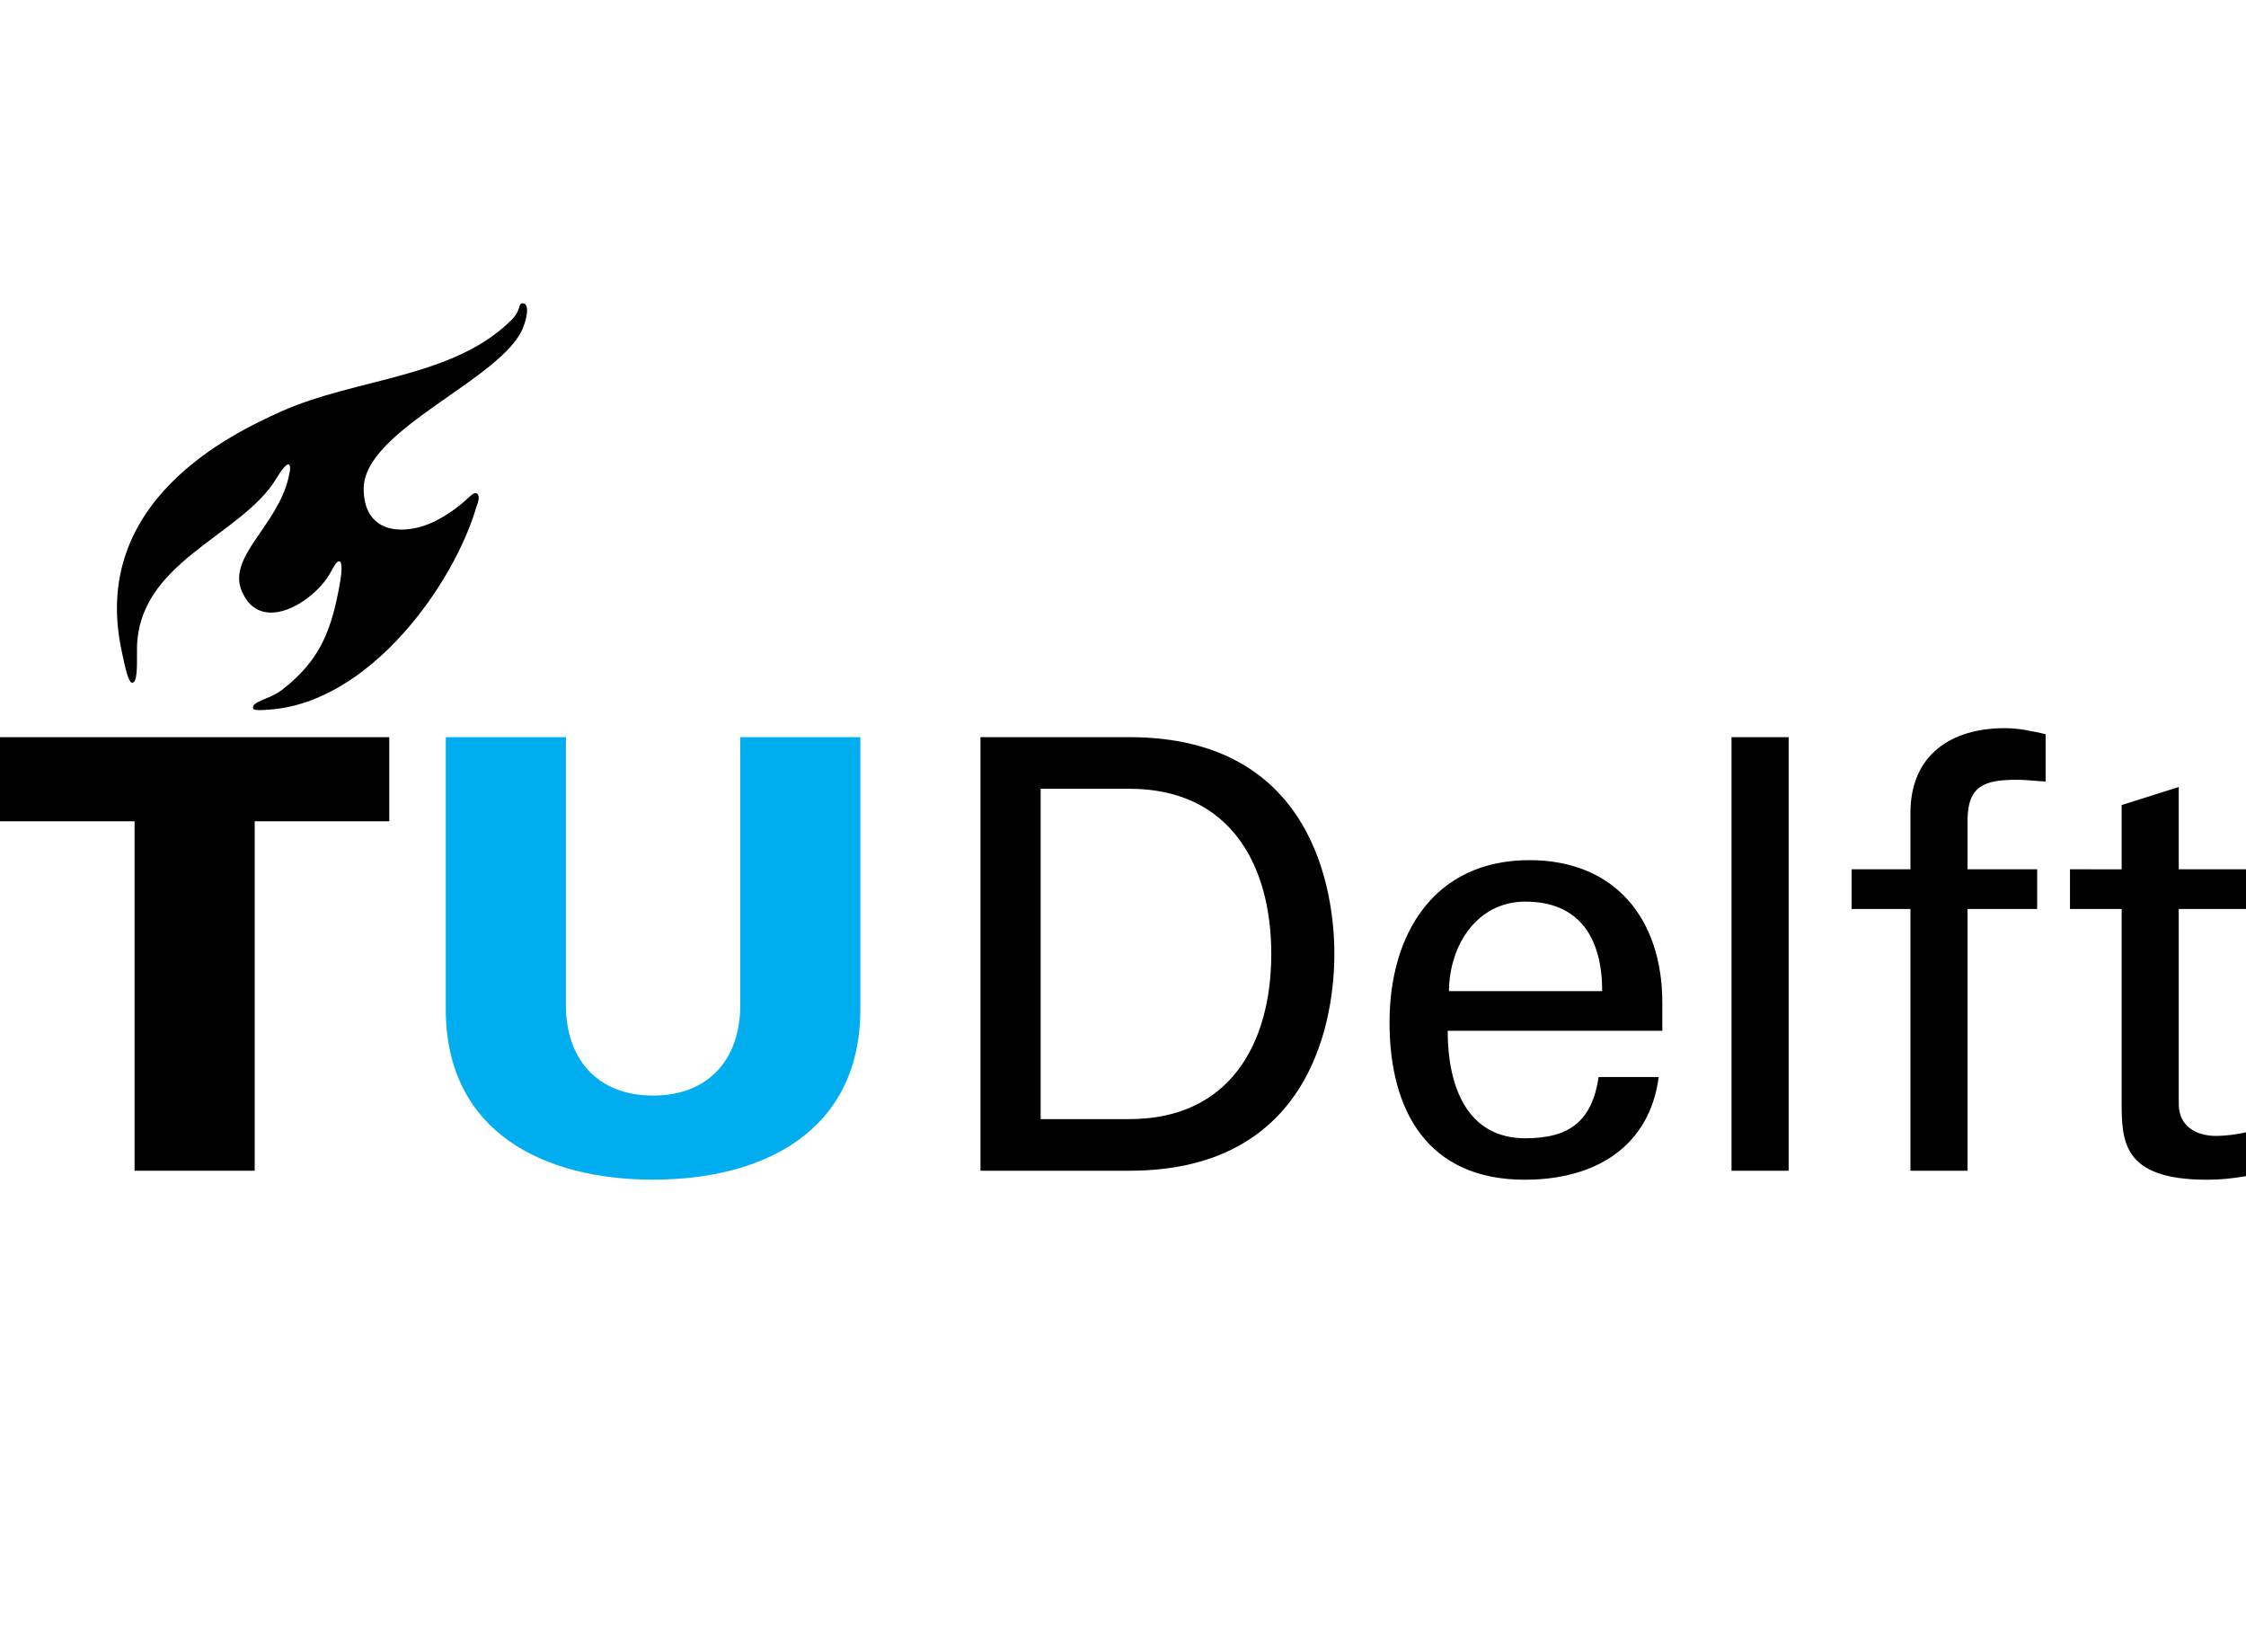
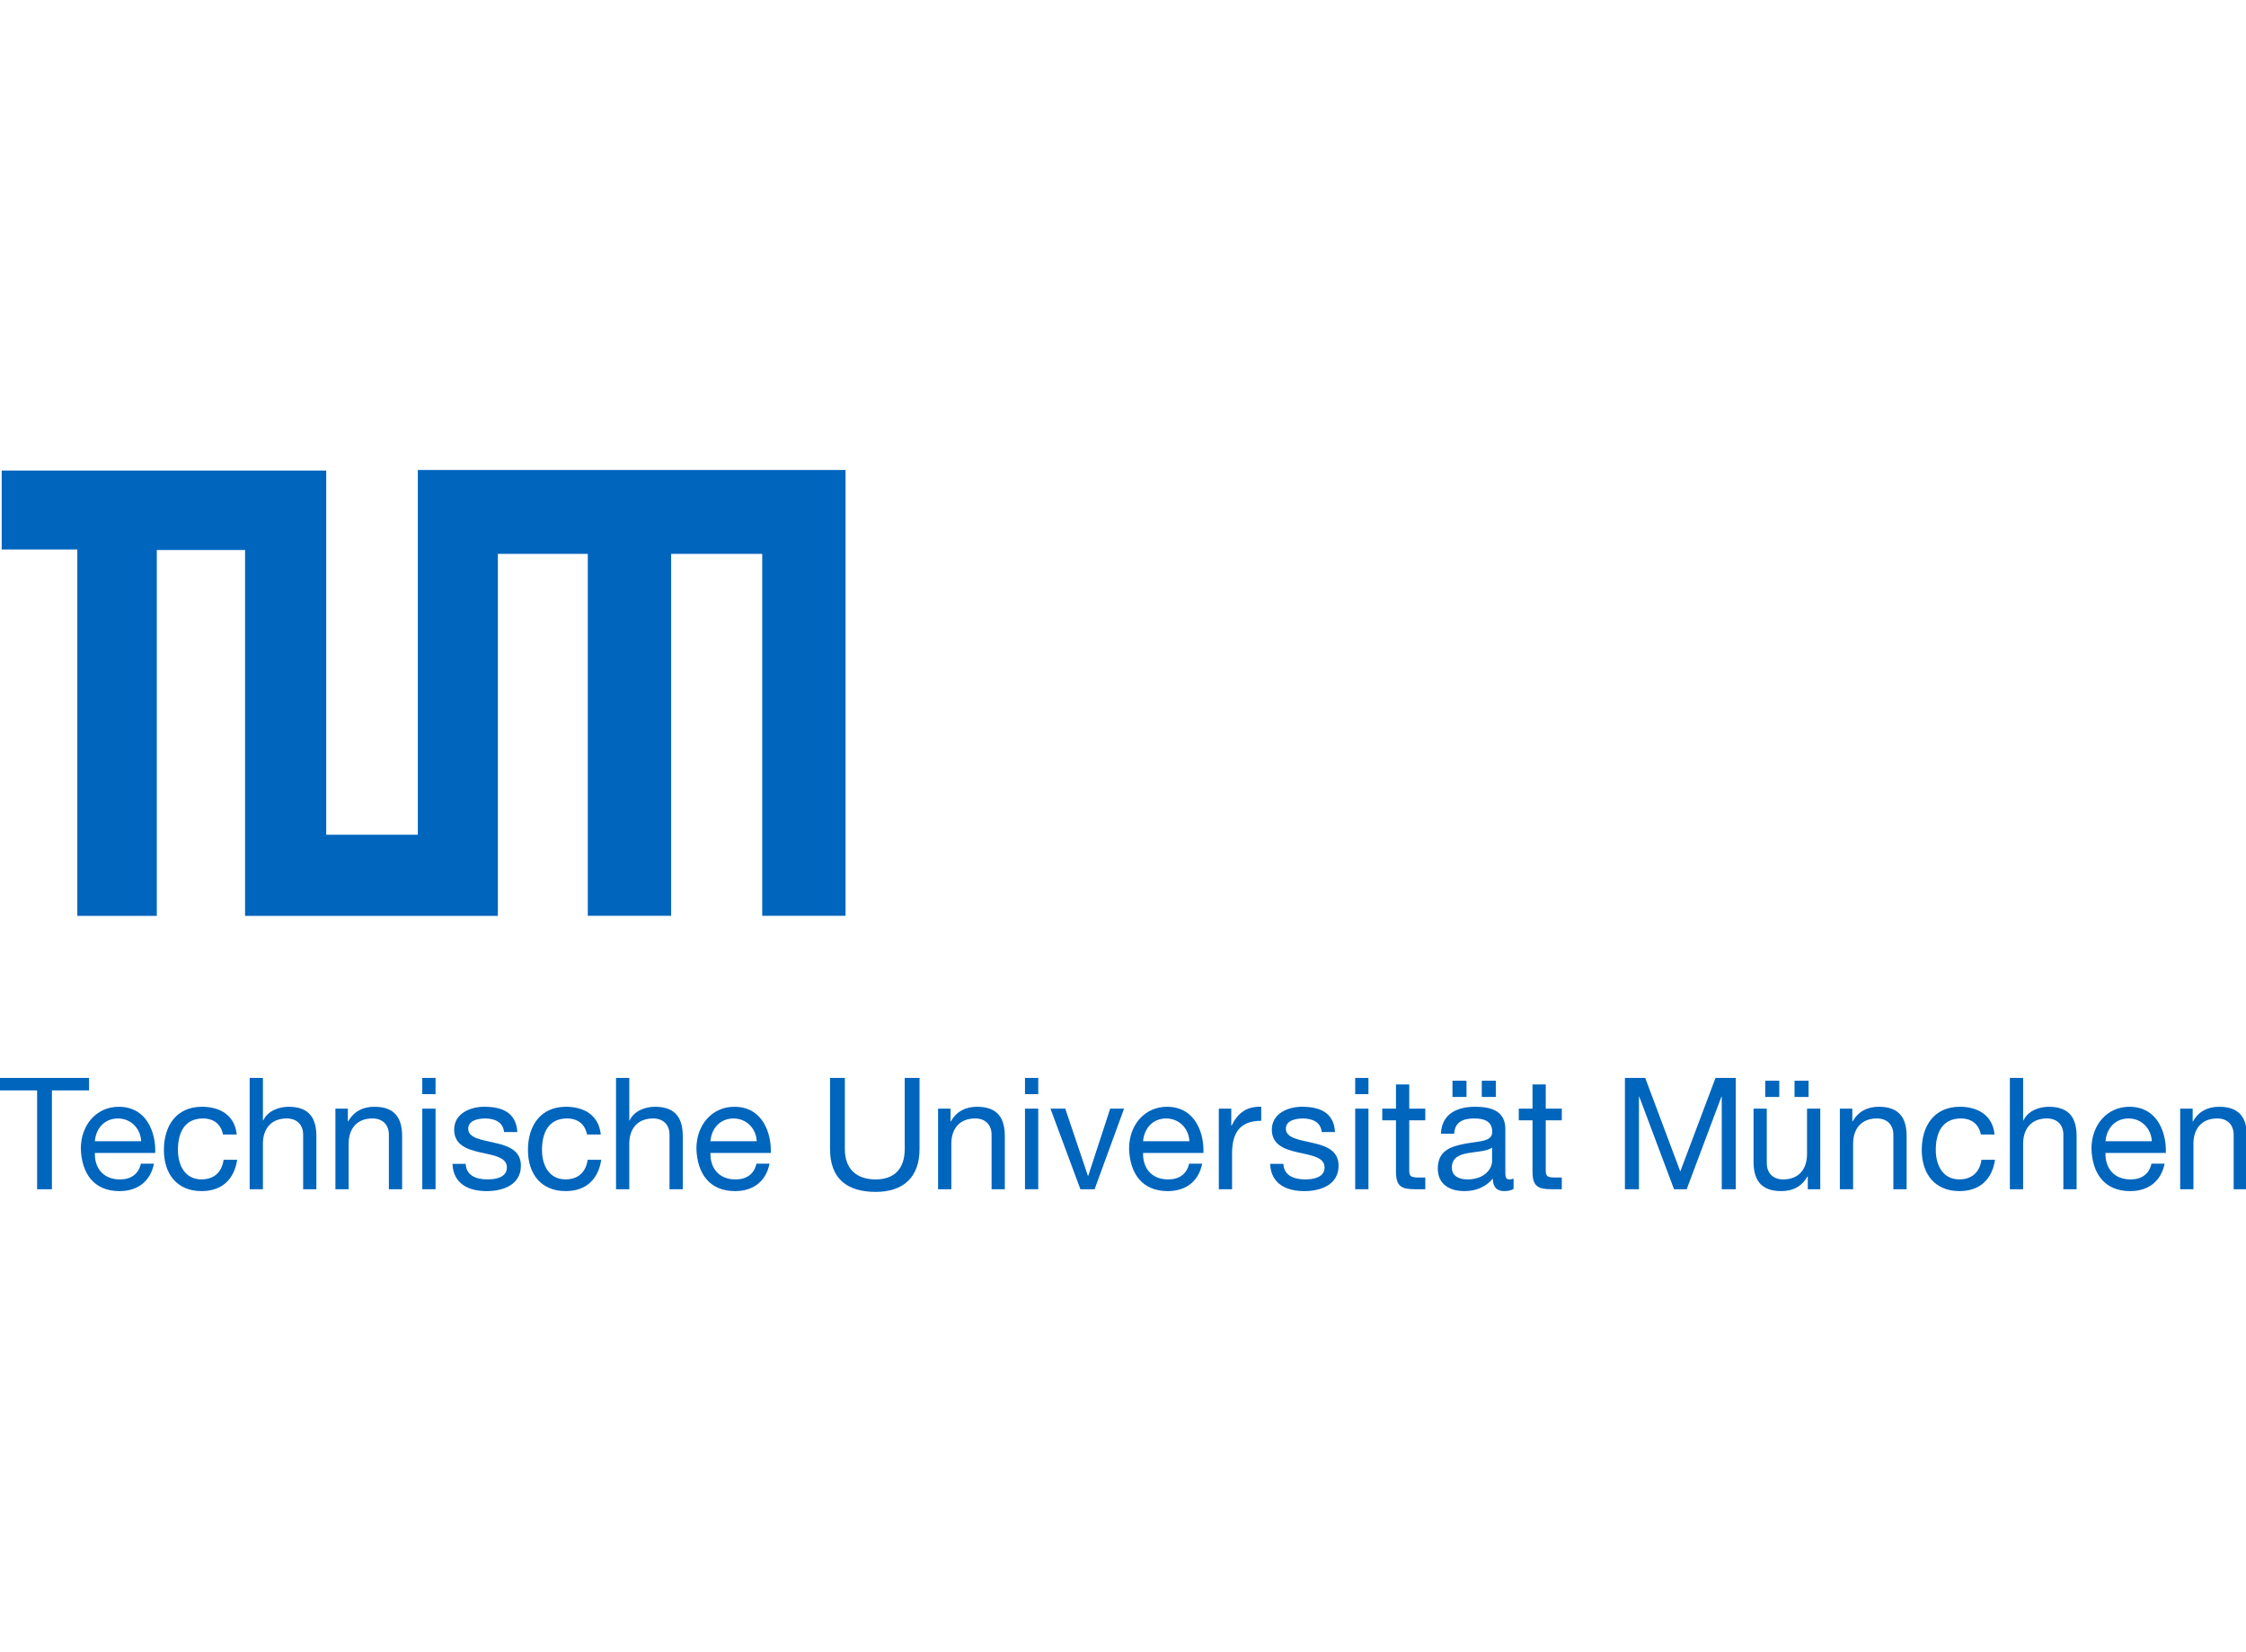
<svg xmlns="http://www.w3.org/2000/svg" width="680" height="500" viewBox="0 0 179.917 132.292" version="1.1" id="svg836">
  <defs id="defs830" />
  <g id="layer1" transform="translate(0,-164.7083)">
-     <g transform="matrix(0.354536,0,0,0.354536,-45.02278,42.10779)" id="layer1-5">
-       <g transform="matrix(1.25,0,0,-1.25,-22.0475,1058.543)" id="g3165">
-         <g transform="matrix(4.096309,0,0,4.096309,237.2776,372.1374)" id="g3315">
-           <path d="m 0,0 c 2.492,0 3.846,1.654 3.846,3.976 v 11.842 h 5.3 V 3.712 C 9.094,-1.618 4.825,-3.71 0,-3.71 c -4.825,0 -9.094,2.092 -9.147,7.422 v 12.106 h 5.301 V 3.976 C -3.846,1.654 -2.492,0 0,0" id="path3317" style="fill:#00aeef;fill-opacity:1;fill-rule:nonzero;stroke:none" />
-         </g>
-         <g transform="matrix(4.096309,0,0,4.096309,381.1399,391.0214)" id="g3319">
-           <path d="M 0,0 C 0.018,2.075 1.274,3.95 3.37,3.95 5.808,3.95 6.761,2.279 6.761,0 Z m 9.414,-1.75 v 1.247 c 0,3.684 -2.086,6.283 -5.86,6.283 -4.214,0 -6.177,-3.261 -6.177,-7.158 0,-3.924 1.698,-6.945 5.966,-6.945 3.181,0 5.514,1.509 5.912,4.532 H 6.605 C 6.312,-5.726 5.332,-6.494 3.37,-6.494 c -2.573,0 -3.427,2.288 -3.427,4.744 z" id="path3321" style="fill:#000000;fill-opacity:1;fill-rule:nonzero;stroke:none" />
-         </g>
-         <path d="m 442.537,436.932 h -10.323 v -78.383 h 10.323 z" id="path3323" style="fill:#000000;fill-opacity:1;fill-rule:nonzero;stroke:none" />
-         <g transform="matrix(4.096309,0,0,4.096309,143.5544,358.554)" id="g3325">
-           <path d="m 0,0 h 5.301 v 15.421 h 5.938 v 3.712 H -5.938 V 15.421 H 0 Z" id="path3327" style="fill:#000000;fill-opacity:1;fill-rule:nonzero;stroke:none" />
-         </g>
-         <g transform="matrix(4.096309,0,0,4.096309,195.7123,475.094)" id="g3329">
-           <path d="M 0,0 C -1.292,-0.406 -2.626,-0.081 -2.623,1.649 -2.621,4.285 3.57,6.495 4.428,8.798 4.641,9.372 4.654,9.845 4.379,9.83 4.182,9.819 4.336,9.533 3.903,9.098 1.338,6.533 -2.958,6.537 -6.255,5.06 c -2.162,-0.971 -8.498,-3.952 -7.04,-10.603 0.07,-0.315 0.258,-1.374 0.452,-1.374 0.224,0 0.222,0.629 0.216,1.393 -0.048,3.96 4.641,5.064 6.167,7.651 0.182,0.31 0.498,0.744 0.573,0.542 0.036,-0.097 0.013,-0.241 -0.049,-0.516 -0.478,-2.126 -2.701,-3.491 -2.071,-5.01 0.816,-1.973 3.174,-0.502 3.897,0.766 0.194,0.349 0.303,0.572 0.433,0.527 0.097,-0.034 0.094,-0.435 0.033,-0.795 -0.387,-2.288 -0.913,-3.573 -2.588,-4.875 -0.535,-0.417 -1.378,-0.504 -1.267,-0.824 0.028,-0.083 0.391,-0.074 0.68,-0.045 C -2.36,-7.818 1.37,-2.56 2.358,0.874 2.461,1.116 2.493,1.343 2.383,1.428 2.249,1.532 2.053,1.293 1.854,1.117 1.344,0.669 0.645,0.203 0,0" id="path3331" style="fill:#000000;fill-opacity:1;fill-rule:nonzero;stroke:none" />
-         </g>
-         <g transform="matrix(4.096309,0,0,4.096309,474.8758,358.554)" id="g3333">
-           <path d="m 0,0 v 11.551 h 3.072 v 1.752 H 0 v 2.148 c 0,1.538 0.74,1.802 2.174,1.802 0.422,0 0.847,-0.055 1.271,-0.078 v 2.091 c -0.59,0.134 -1.191,0.265 -1.803,0.265 -2.384,0 -4.162,-1.195 -4.162,-3.742 V 13.303 H -5.115 V 11.551 H -2.52 V 0 Z" id="path3335" style="fill:#000000;fill-opacity:1;fill-rule:nonzero;stroke:none" />
-         </g>
-         <g transform="matrix(4.096309,0,0,4.096309,493.3911,413.0472)" id="g3337">
-           <path d="m 0,0 v -1.752 h 2.28 v -8.478 c 0,-1.77 0.025,-3.47 3.766,-3.47 0.582,0 1.129,0.054 1.721,0.158 v 1.935 c -0.409,-0.099 -0.927,-0.16 -1.325,-0.16 -0.902,0 -1.642,0.453 -1.642,1.405 v 8.61 H 7.874 V 0 H 4.8 V 3.631 L 2.28,2.836 v -2.838 z" id="path3339" style="fill:#000000;fill-opacity:1;fill-rule:nonzero;stroke:none" />
-         </g>
-         <g transform="matrix(4.096309,0,0,4.096309,296.457,358.554)" id="g3341">
-           <path d="m 0,0 h 6.573 c 8.184,0 9.043,6.926 9.043,9.566 0,2.638 -0.859,9.568 -9.043,9.568 H 0 Z m 2.655,16.856 h 3.919 c 4.423,0 6.258,-3.337 6.258,-7.29 0,-3.954 -1.835,-7.288 -6.258,-7.288 H 2.655 Z" id="path3343" style="fill:#000000;fill-opacity:1;fill-rule:nonzero;stroke:none" />
-         </g>
-       </g>
-     </g>
+     <polygon style="fill:#0065bd" points="322.803,12.521 322.803,66.549 335.242,66.549 335.242,0 271.4,0 271.4,54.449 257.725,54.449 257.725,0.083 209.287,0.083 209.287,11.864 220.576,11.864 220.576,66.561 232.438,66.561 232.438,11.945 245.612,11.945 245.612,66.561 283.345,66.561 283.345,12.521 296.769,12.521 296.769,66.549 309.209,66.549 309.209,12.521 " id="polygon237" transform="matrix(0.536677,0,0,0.536677,-112.1835,202.3603)" />
+     <path style="fill:#0065bd;stroke-width:0.537" d="M 2.973,252.064 H 0 v -0.999 h 7.133 v 0.999 H 4.159 v 7.919 H 2.973 Z" id="path239" />
+     <path style="fill:#0065bd;stroke-width:0.537" d="m 12.333,257.935 c -0.288,1.423 -1.311,2.197 -2.761,2.197 -2.06,0 -3.033,-1.423 -3.097,-3.396 0,-1.936 1.275,-3.36 3.035,-3.36 2.286,0 2.986,2.135 2.924,3.697 H 7.6 c -0.038,1.124 0.599,2.123 2.011,2.123 0.873,0 1.486,-0.423 1.674,-1.26 z m -1.023,-1.798 c -0.05,-1.013 -0.813,-1.824 -1.862,-1.824 -1.11,0 -1.773,0.837 -1.847,1.824 z" id="path241" />
+     <path style="fill:#0065bd;stroke-width:0.537" d="m 17.864,255.598 c -0.163,-0.811 -0.725,-1.286 -1.599,-1.286 -1.537,0 -2.011,1.212 -2.011,2.522 0,1.188 0.537,2.359 1.885,2.359 1.025,0 1.637,-0.598 1.773,-1.572 h 1.087 c -0.238,1.572 -1.223,2.51 -2.848,2.51 -1.974,0 -3.021,-1.373 -3.021,-3.297 0,-1.935 0.999,-3.459 3.046,-3.459 1.462,0 2.636,0.687 2.786,2.223 h -1.099 z" id="path243" />
+     <path style="fill:#0065bd;stroke-width:0.537" d="m 19.999,251.064 h 1.062 v 3.41 h 0.025 c 0.349,-0.774 1.262,-1.099 2.036,-1.099 1.698,0 2.222,0.974 2.222,2.36 v 4.246 h -1.061 v -4.371 c 0,-0.788 -0.5,-1.299 -1.312,-1.299 -1.286,0 -1.91,0.861 -1.91,2.023 v 3.647 h -1.062 z" id="path245" />
+     <path style="fill:#0065bd;stroke-width:0.537" d="m 26.868,253.525 h 0.998 v 1.024 h 0.026 c 0.449,-0.801 1.174,-1.174 2.098,-1.174 1.698,0 2.222,0.974 2.222,2.36 v 4.246 h -1.061 v -4.371 c 0,-0.788 -0.5,-1.299 -1.312,-1.299 -1.286,0 -1.91,0.861 -1.91,2.023 v 3.647 H 26.868 Z" id="path247" />
+     <path style="fill:#0065bd;stroke-width:0.537" d="m 34.89,252.364 h -1.062 v -1.3 h 1.062 z m -1.062,1.161 h 1.062 v 6.456 h -1.062 z" id="path249" />
+     <path style="fill:#0065bd;stroke-width:0.537" d="m 37.305,257.947 c 0.039,0.949 0.862,1.247 1.736,1.247 0.662,0 1.562,-0.149 1.562,-0.96 0,-0.824 -1.048,-0.962 -2.111,-1.199 -1.05,-0.238 -2.111,-0.587 -2.111,-1.824 0,-1.299 1.286,-1.836 2.41,-1.836 1.423,0 2.56,0.449 2.649,2.024 h -1.062 c -0.075,-0.824 -0.799,-1.086 -1.497,-1.086 -0.638,0 -1.375,0.175 -1.375,0.824 0,0.761 1.124,0.887 2.111,1.124 1.062,0.238 2.111,0.587 2.111,1.835 0,1.536 -1.435,2.036 -2.748,2.036 -1.448,0 -2.672,-0.587 -2.735,-2.184 h 1.061 z" id="path251" />
+     <path style="fill:#0065bd;stroke-width:0.537" d="m 47.026,255.598 c -0.162,-0.811 -0.724,-1.286 -1.599,-1.286 -1.536,0 -2.01,1.212 -2.01,2.522 0,1.188 0.537,2.359 1.886,2.359 1.023,0 1.635,-0.598 1.773,-1.572 h 1.087 c -0.237,1.572 -1.225,2.51 -2.848,2.51 -1.974,0 -3.023,-1.373 -3.023,-3.297 0,-1.935 0.999,-3.459 3.047,-3.459 1.461,0 2.635,0.687 2.786,2.223 h -1.1 z" id="path253" />
+     <path style="fill:#0065bd;stroke-width:0.537" d="m 49.349,251.064 h 1.061 v 3.41 h 0.026 c 0.349,-0.774 1.26,-1.099 2.036,-1.099 1.698,0 2.222,0.974 2.222,2.36 v 4.246 H 53.632 v -4.371 c 0,-0.788 -0.5,-1.299 -1.311,-1.299 -1.287,0 -1.912,0.861 -1.912,2.023 v 3.647 h -1.061 z" id="path255" />
+     <path style="fill:#0065bd;stroke-width:0.537" d="m 61.645,257.935 c -0.288,1.423 -1.312,2.197 -2.761,2.197 -2.06,0 -3.035,-1.423 -3.098,-3.396 0,-1.936 1.275,-3.36 3.035,-3.36 2.285,0 2.984,2.135 2.923,3.697 h -4.834 c -0.036,1.124 0.601,2.123 2.011,2.123 0.875,0 1.487,-0.423 1.675,-1.26 z m -1.025,-1.798 c -0.048,-1.013 -0.811,-1.824 -1.86,-1.824 -1.113,0 -1.774,0.837 -1.85,1.824 z" id="path257" />
+     <path style="fill:#0065bd;stroke-width:0.537" d="m 73.66,256.761 c 0,2.248 -1.287,3.433 -3.51,3.433 -2.299,0 -3.66,-1.062 -3.66,-3.433 v -5.696 h 1.188 v 5.696 c 0,1.574 0.898,2.434 2.472,2.434 1.499,0 2.323,-0.861 2.323,-2.434 v -5.696 h 1.187 z" id="path259" />
+     <path style="fill:#0065bd;stroke-width:0.537" d="m 75.146,253.525 h 0.999 v 1.024 h 0.026 c 0.449,-0.801 1.174,-1.174 2.098,-1.174 1.698,0 2.222,0.974 2.222,2.36 v 4.246 H 79.431 v -4.371 c 0,-0.788 -0.5,-1.299 -1.312,-1.299 -1.287,0 -1.912,0.861 -1.912,2.023 v 3.647 h -1.062 v -6.456 z" id="path261" />
+     <path style="fill:#0065bd;stroke-width:0.537" d="m 83.17,252.364 h -1.062 v -1.3 h 1.062 z m -1.063,1.161 h 1.062 v 6.456 h -1.062 z" id="path263" />
+     <path style="fill:#0065bd;stroke-width:0.537" d="m 87.683,259.982 h -1.136 l -2.398,-6.456 h 1.186 l 1.812,5.383 h 0.026 l 1.76,-5.383 h 1.111 z" id="path265" />
+     <path style="fill:#0065bd;stroke-width:0.537" d="m 96.303,257.935 c -0.288,1.423 -1.312,2.197 -2.761,2.197 -2.06,0 -3.035,-1.423 -3.097,-3.396 0,-1.936 1.274,-3.36 3.035,-3.36 2.285,0 2.984,2.135 2.921,3.697 h -4.833 c -0.036,1.124 0.599,2.123 2.012,2.123 0.874,0 1.486,-0.423 1.674,-1.26 z m -1.025,-1.798 c -0.048,-1.013 -0.811,-1.824 -1.861,-1.824 -1.111,0 -1.772,0.837 -1.848,1.824 z" id="path267" />
+     <path style="fill:#0065bd;stroke-width:0.537" d="m 97.634,253.525 h 0.998 v 1.36 h 0.025 c 0.513,-1.037 1.224,-1.548 2.374,-1.511 v 1.124 c -1.711,0 -2.335,0.974 -2.335,2.611 v 2.872 h -1.062 v -6.457 z" id="path269" />
+     <path style="fill:#0065bd;stroke-width:0.537" d="m 102.807,257.947 c 0.038,0.949 0.862,1.247 1.735,1.247 0.663,0 1.562,-0.149 1.562,-0.96 0,-0.824 -1.049,-0.962 -2.111,-1.199 -1.049,-0.238 -2.111,-0.587 -2.111,-1.824 0,-1.299 1.286,-1.836 2.411,-1.836 1.423,0 2.56,0.449 2.647,2.024 h -1.062 c -0.075,-0.824 -0.8,-1.086 -1.499,-1.086 -0.638,0 -1.374,0.175 -1.374,0.824 0,0.761 1.123,0.887 2.111,1.124 1.062,0.238 2.111,0.587 2.111,1.835 0,1.536 -1.437,2.036 -2.747,2.036 -1.448,0 -2.673,-0.587 -2.735,-2.184 h 1.062 z" id="path271" />
+     <path style="fill:#0065bd;stroke-width:0.537" d="m 109.62,252.364 h -1.061 v -1.3 h 1.061 z m -1.061,1.161 h 1.061 v 6.456 h -1.061 z" id="path273" />
+     <path style="fill:#0065bd;stroke-width:0.537" d="m 112.888,253.525 h 1.285 v 0.937 h -1.285 v 4.009 c 0,0.486 0.136,0.573 0.799,0.573 h 0.486 v 0.937 h -0.811 c -1.099,0 -1.536,-0.225 -1.536,-1.411 v -4.108 h -1.099 v -0.937 h 1.099 v -1.936 h 1.062 v 1.936 z" id="path275" />
+     <path style="fill:#0065bd;stroke-width:0.537" d="m 121.247,259.957 c -0.188,0.113 -0.425,0.174 -0.762,0.174 -0.548,0 -0.9,-0.3 -0.9,-0.999 -0.587,0.686 -1.373,0.999 -2.273,0.999 -1.174,0 -2.136,-0.525 -2.136,-1.81 0,-1.461 1.088,-1.773 2.187,-1.986 1.173,-0.224 2.173,-0.15 2.173,-0.949 0,-0.924 -0.763,-1.074 -1.436,-1.074 -0.899,0 -1.562,0.275 -1.612,1.224 h -1.061 c 0.063,-1.599 1.298,-2.161 2.736,-2.161 1.159,0 2.422,0.262 2.422,1.774 v 3.323 c 0,0.5 0,0.723 0.337,0.723 0.087,0 0.187,-0.012 0.325,-0.062 z m -1.724,-3.309 c -0.413,0.299 -1.211,0.313 -1.922,0.437 -0.7,0.124 -1.3,0.373 -1.3,1.16 0,0.7 0.599,0.949 1.249,0.949 1.399,0 1.973,-0.873 1.973,-1.46 z m -3.172,-5.359 h 1.124 v 1.299 h -1.124 z m 2.347,0 h 1.125 v 1.299 h -1.125 z" id="path277" />
+     <path style="fill:#0065bd;stroke-width:0.537" d="m 123.823,253.525 h 1.286 v 0.937 h -1.286 v 4.009 c 0,0.486 0.137,0.573 0.8,0.573 h 0.486 v 0.937 h -0.811 c -1.099,0 -1.535,-0.225 -1.535,-1.411 v -4.108 h -1.1 v -0.937 h 1.1 v -1.936 h 1.061 z" id="path279" />
+     <path style="fill:#0065bd;stroke-width:0.537" d="m 130.168,251.064 h 1.623 l 2.809,7.495 2.823,-7.495 h 1.623 v 8.917 h -1.124 v -7.418 h -0.025 l -2.785,7.418 h -1.013 l -2.785,-7.418 h -0.025 v 7.418 h -1.124 v -8.917 z" id="path281" />
+     <path style="fill:#0065bd;stroke-width:0.537" d="m 145.814,259.982 h -1 v -1.025 h -0.025 c -0.449,0.8 -1.174,1.174 -2.097,1.174 -1.7,0 -2.223,-0.974 -2.223,-2.36 v -4.245 h 1.061 v 4.371 c 0,0.787 0.5,1.298 1.311,1.298 1.287,0 1.912,-0.861 1.912,-2.022 v -3.647 h 1.061 z m -4.409,-8.693 h 1.124 v 1.299 h -1.124 z m 2.348,0 h 1.125 v 1.299 h -1.125 z" id="path283" />
+     <path style="fill:#0065bd;stroke-width:0.537" d="m 147.384,253.525 h 0.998 v 1.024 h 0.025 c 0.451,-0.801 1.175,-1.174 2.098,-1.174 1.7,0 2.225,0.974 2.225,2.36 v 4.246 h -1.062 v -4.371 c 0,-0.788 -0.5,-1.299 -1.313,-1.299 -1.285,0 -1.91,0.861 -1.91,2.023 v 3.647 h -1.062 v -6.456 z" id="path285" />
+     <path style="fill:#0065bd;stroke-width:0.537" d="m 158.678,255.598 c -0.163,-0.811 -0.725,-1.286 -1.599,-1.286 -1.537,0 -2.012,1.212 -2.012,2.522 0,1.188 0.538,2.359 1.887,2.359 1.023,0 1.638,-0.598 1.773,-1.572 h 1.087 c -0.238,1.572 -1.222,2.51 -2.848,2.51 -1.973,0 -3.023,-1.373 -3.023,-3.297 0,-1.935 1,-3.459 3.048,-3.459 1.461,0 2.636,0.687 2.785,2.223 h -1.099 z" id="path287" />
+     <path style="fill:#0065bd;stroke-width:0.537" d="m 161.002,251.064 h 1.062 v 3.41 h 0.024 c 0.35,-0.774 1.262,-1.099 2.035,-1.099 1.699,0 2.225,0.974 2.225,2.36 v 4.246 h -1.062 v -4.371 c 0,-0.788 -0.5,-1.299 -1.312,-1.299 -1.287,0 -1.91,0.861 -1.91,2.023 v 3.647 h -1.062 z" id="path289" />
+     <path style="fill:#0065bd;stroke-width:0.537" d="m 173.397,257.935 c -0.288,1.423 -1.312,2.197 -2.762,2.197 -2.059,0 -3.035,-1.423 -3.097,-3.396 0,-1.936 1.274,-3.36 3.036,-3.36 2.285,0 2.983,2.135 2.921,3.697 h -4.834 c -0.035,1.124 0.599,2.123 2.011,2.123 0.874,0 1.487,-0.423 1.673,-1.26 z m -1.024,-1.798 c -0.051,-1.013 -0.811,-1.824 -1.862,-1.824 -1.111,0 -1.773,0.837 -1.848,1.824 z" id="path291" />
+     <path style="fill:#0065bd;stroke-width:0.537" d="m 174.645,253.525 h 0.999 v 1.024 h 0.026 c 0.449,-0.801 1.172,-1.174 2.097,-1.174 1.7,0 2.223,0.974 2.223,2.36 v 4.246 h -1.062 v -4.371 c 0,-0.788 -0.499,-1.299 -1.31,-1.299 -1.287,0 -1.911,0.861 -1.911,2.023 v 3.647 h -1.062 z" id="path293" />
  </g>
</svg>
